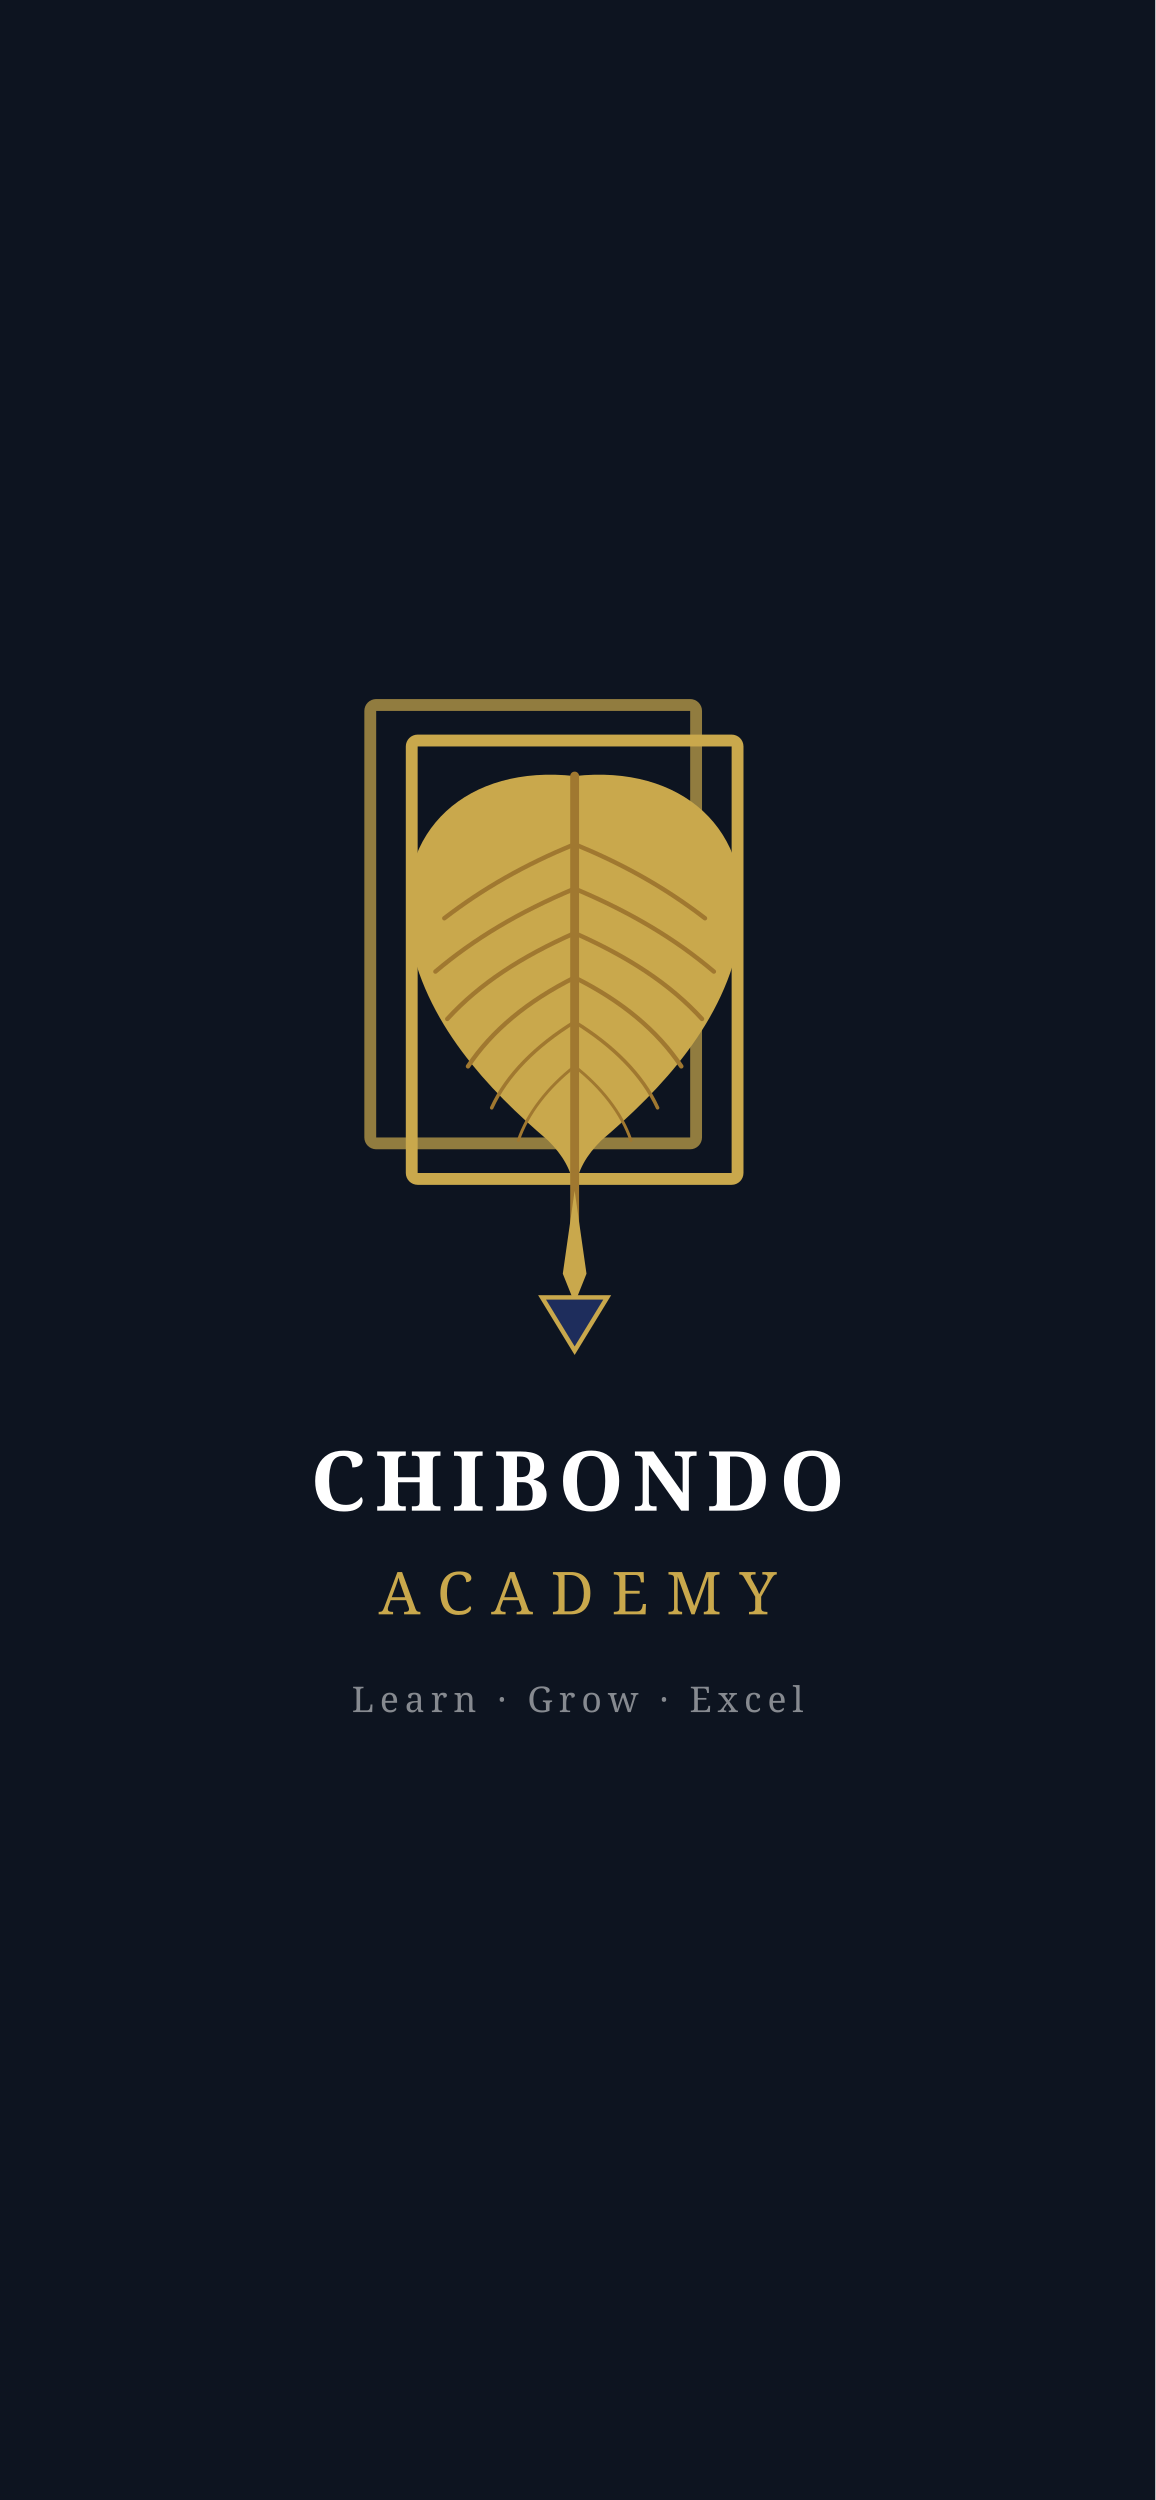
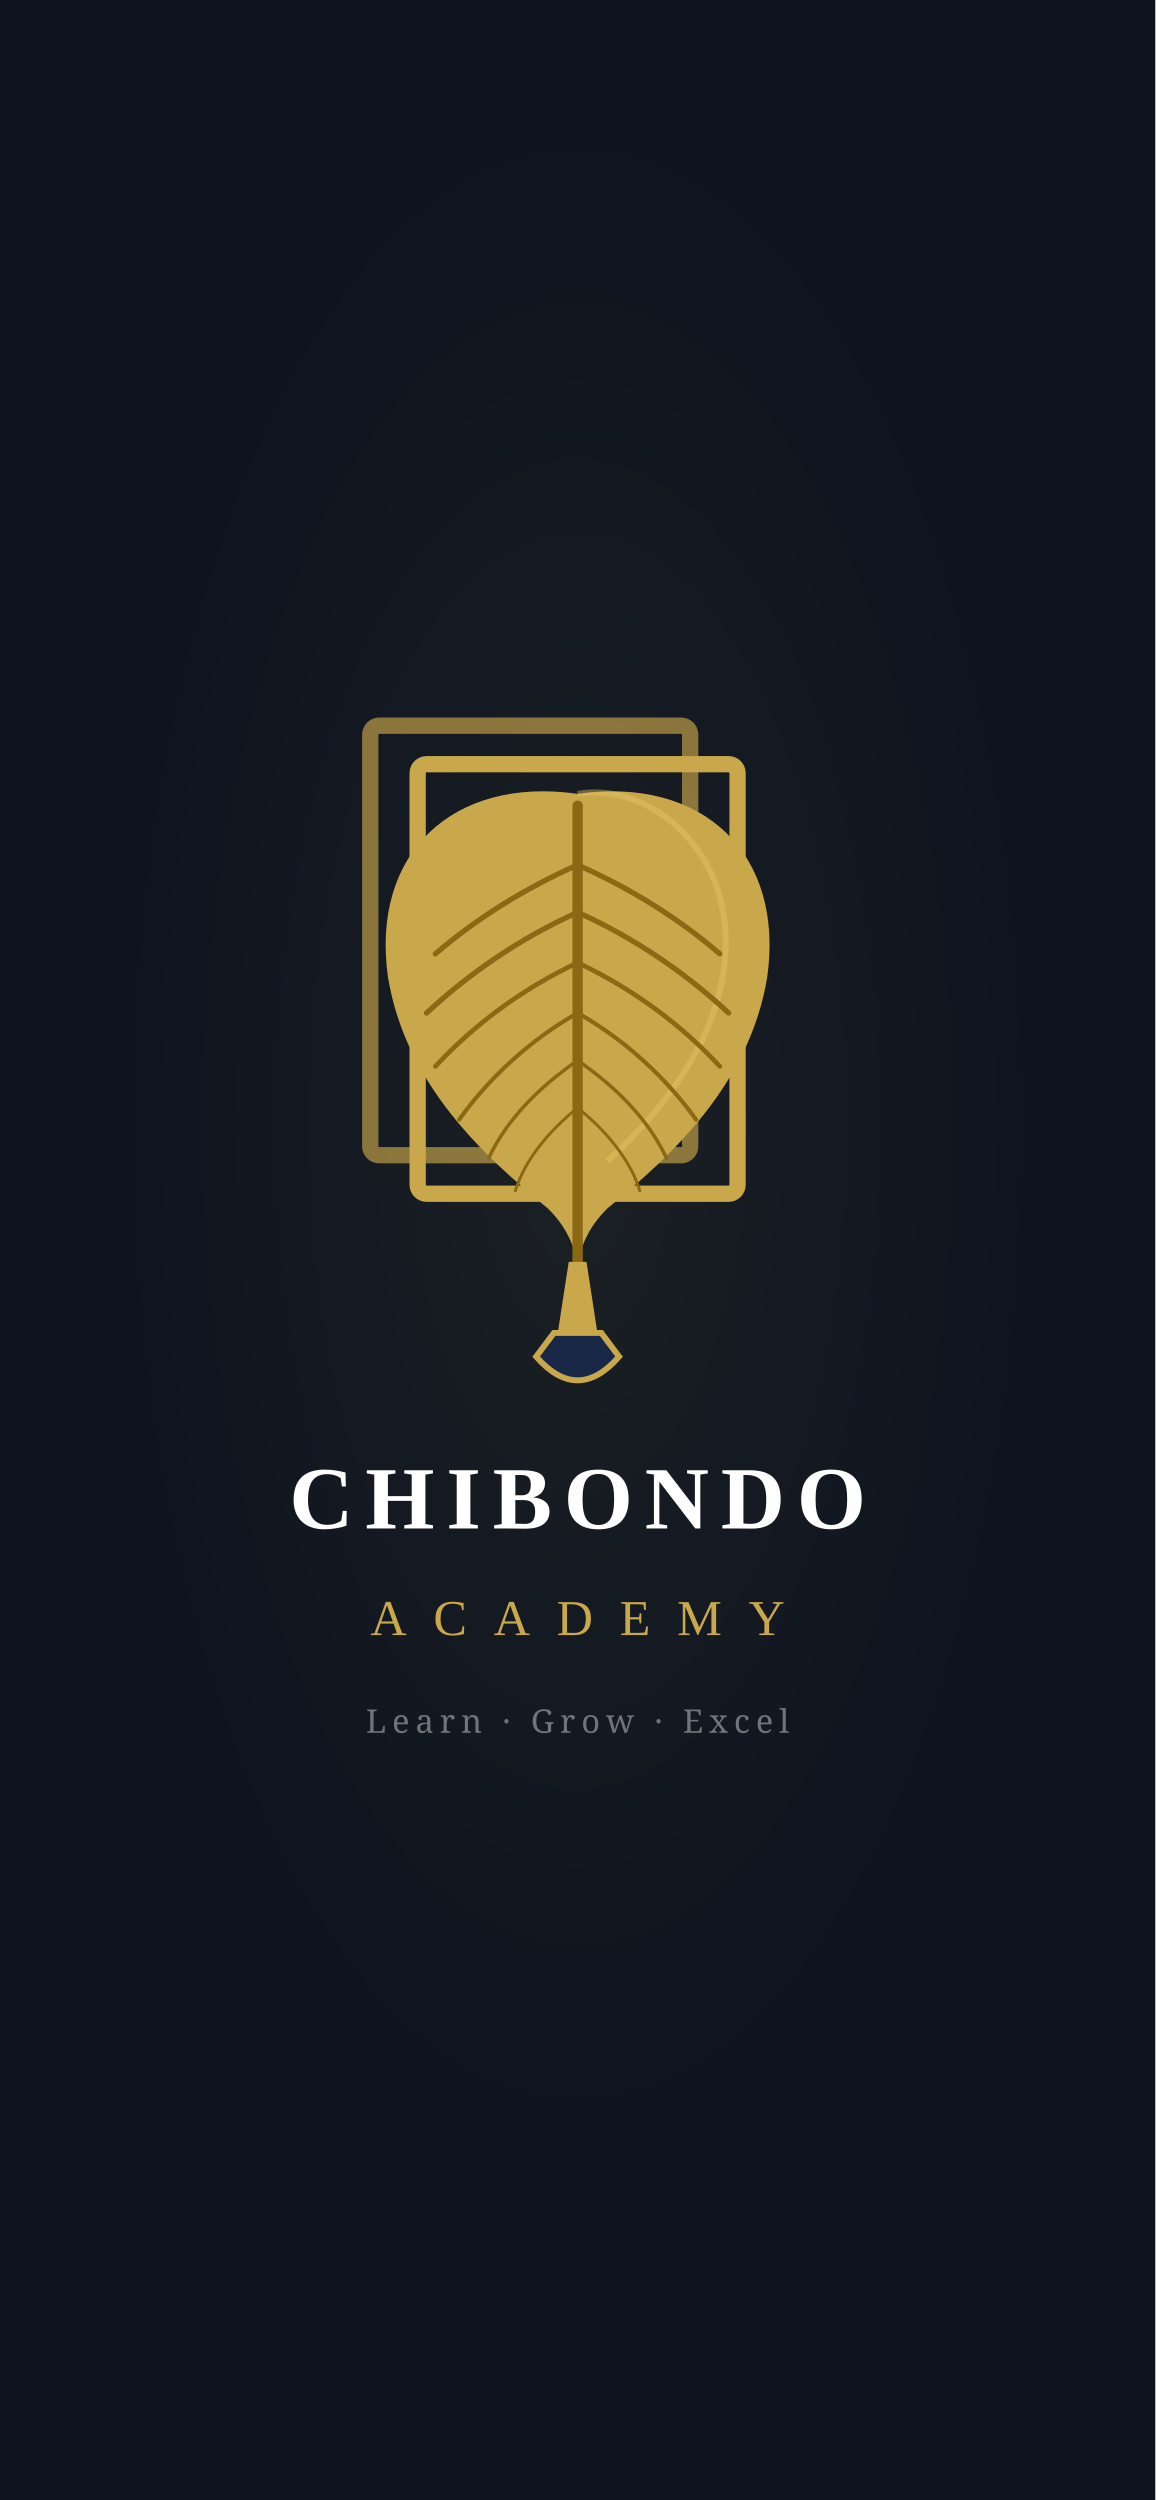
- <svg xmlns="http://www.w3.org/2000/svg" viewBox="0 0 390 844" width="100%" height="100%">
+ <svg xmlns="http://www.w3.org/2000/svg" viewBox="0 0 390 844">
  <rect width="390" height="844" fill="#0d1420" />
-   <g transform="translate(95, 220) scale(1.0)">
-     <rect x="30" y="18" width="110" height="148" rx="2" stroke="#c9a84c" stroke-width="4" fill="none" opacity="0.7" />
-     <rect x="44" y="30" width="110" height="148" rx="2" stroke="#c9a84c" stroke-width="4" fill="none" />
-     <path d="     M 99 42     C 135 38, 160 60, 155 95     C 150 125, 128 148, 108 165     C 103 170, 100 175, 99 182     C 98 175, 95 170, 90 165     C 70 148, 48 125, 43 95     C 38 60, 63 38, 99 42 Z   " fill="#c9a84c" />
-     <line x1="99" y1="42" x2="99" y2="210" stroke="#a07830" stroke-width="3" stroke-linecap="round" />
-     <path d="M 99 65 C 82 72, 68 80, 55 90" stroke="#a07830" stroke-width="1.5" fill="none" stroke-linecap="round" />
-     <path d="M 99 80 C 80 88, 65 97, 52 108" stroke="#a07830" stroke-width="1.5" fill="none" stroke-linecap="round" />
-     <path d="M 99 95 C 81 103, 67 112, 56 124" stroke="#a07830" stroke-width="1.5" fill="none" stroke-linecap="round" />
-     <path d="M 99 110 C 83 118, 71 128, 63 140" stroke="#a07830" stroke-width="1.5" fill="none" stroke-linecap="round" />
-     <path d="M 99 125 C 86 133, 76 143, 71 154" stroke="#a07830" stroke-width="1.2" fill="none" stroke-linecap="round" />
-     <path d="M 99 140 C 90 147, 83 156, 80 165" stroke="#a07830" stroke-width="1" fill="none" stroke-linecap="round" />
-     <path d="M 99 65 C 116 72, 130 80, 143 90" stroke="#a07830" stroke-width="1.5" fill="none" stroke-linecap="round" />
-     <path d="M 99 80 C 118 88, 133 97, 146 108" stroke="#a07830" stroke-width="1.5" fill="none" stroke-linecap="round" />
-     <path d="M 99 95 C 117 103, 131 112, 142 124" stroke="#a07830" stroke-width="1.5" fill="none" stroke-linecap="round" />
-     <path d="M 99 110 C 115 118, 127 128, 135 140" stroke="#a07830" stroke-width="1.5" fill="none" stroke-linecap="round" />
-     <path d="M 99 125 C 112 133, 122 143, 127 154" stroke="#a07830" stroke-width="1.2" fill="none" stroke-linecap="round" />
-     <path d="M 99 140 C 108 147, 115 156, 118 165" stroke="#a07830" stroke-width="1" fill="none" stroke-linecap="round" />
-     <path d="M 99 182 L 95 210 L 99 220 L 103 210 Z" fill="#c9a84c" />
-     <path d="M 88 218 L 99 236 L 110 218 Z" fill="#1e2d5c" stroke="#c9a84c" stroke-width="1.5" />
+   <radialGradient id="glow" cx="50%" cy="45%" r="40%">
+     <stop offset="0%" stop-color="#C9A84C" stop-opacity="0.08" />
+     <stop offset="100%" stop-color="#C9A84C" stop-opacity="0" />
+   </radialGradient>
+   <rect width="390" height="844" fill="url(#glow)" />
+   <g transform="translate(97, 230) scale(1.0)">
+     <rect x="28" y="15" width="108" height="145" rx="3" stroke="#C9A84C" stroke-width="5.5" fill="none" opacity="0.65" />
+     <rect x="44" y="28" width="108" height="145" rx="3" stroke="#C9A84C" stroke-width="5.5" fill="none" />
+     <path d="M 98 38 C 140 32 168 58 162 100 C 156 136 130 160 108 178 C 103 183 100 188 98 196 C 96 188 93 183 88 178 C 66 160 40 136 34 100 C 28 58 56 32 98 38 Z" fill="#C9A84C" />
+     <path d="M 98 38 C 120 34 148 54 148 88 C 148 118 128 144 108 162" stroke="#E8C96A" stroke-width="2" fill="none" opacity="0.4" />
+     <line x1="98" y1="42" x2="98" y2="218" stroke="#8B6914" stroke-width="3.5" stroke-linecap="round" />
+     <path d="M98 62 C80 70 64 80 50 92" stroke="#8B6914" stroke-width="1.8" fill="none" stroke-linecap="round" />
+     <path d="M98 78 C78 87 61 99 47 112" stroke="#8B6914" stroke-width="1.8" fill="none" stroke-linecap="round" />
+     <path d="M98 95 C79 104 63 116 50 130" stroke="#8B6914" stroke-width="1.6" fill="none" stroke-linecap="round" />
+     <path d="M98 112 C82 121 68 134 58 148" stroke="#8B6914" stroke-width="1.4" fill="none" stroke-linecap="round" />
+     <path d="M98 128 C85 137 74 148 68 161" stroke="#8B6914" stroke-width="1.2" fill="none" stroke-linecap="round" />
+     <path d="M98 144 C88 152 80 162 77 172" stroke="#8B6914" stroke-width="1" fill="none" stroke-linecap="round" />
+     <path d="M98 62 C116 70 132 80 146 92" stroke="#8B6914" stroke-width="1.8" fill="none" stroke-linecap="round" />
+     <path d="M98 78 C118 87 135 99 149 112" stroke="#8B6914" stroke-width="1.8" fill="none" stroke-linecap="round" />
+     <path d="M98 95 C117 104 133 116 146 130" stroke="#8B6914" stroke-width="1.6" fill="none" stroke-linecap="round" />
+     <path d="M98 112 C114 121 128 134 138 148" stroke="#8B6914" stroke-width="1.4" fill="none" stroke-linecap="round" />
+     <path d="M98 128 C111 137 122 148 128 161" stroke="#8B6914" stroke-width="1.2" fill="none" stroke-linecap="round" />
+     <path d="M98 144 C108 152 116 162 119 172" stroke="#8B6914" stroke-width="1" fill="none" stroke-linecap="round" />
+     <path d="M95 196 L91 222 L98 234 L105 222 L101 196 Z" fill="#C9A84C" />
+     <path d="M84 228 Q98 244 112 228 L106 220 L90 220 Z" fill="#1a2847" stroke="#C9A84C" stroke-width="2" />
  </g>
-   <text x="195" y="510" text-anchor="middle" font-family="Georgia, serif" font-size="28" font-weight="bold" fill="#ffffff" letter-spacing="3">CHIBONDO</text>
-   <text x="195" y="545" text-anchor="middle" font-family="Georgia, serif" font-size="20" fill="#c9a84c" letter-spacing="6">ACADEMY</text>
-   <text x="195" y="578" text-anchor="middle" font-family="Georgia, serif" font-size="12" fill="#ffffff" opacity="0.5" letter-spacing="2">Learn · Grow · Excel</text>
+   <text x="195" y="516" text-anchor="middle" font-family="Georgia, 'Times New Roman', serif" font-size="30" font-weight="bold" letter-spacing="4" fill="#FFFFFF">CHIBONDO</text>
+   <text x="195" y="552" text-anchor="middle" font-family="Georgia, 'Times New Roman', serif" font-size="17" letter-spacing="9" fill="#C9A84C">ACADEMY</text>
+   <text x="195" y="585" text-anchor="middle" font-family="Georgia, serif" font-size="11" letter-spacing="2" fill="#FFFFFF" opacity="0.4">Learn · Grow · Excel</text>
</svg>
